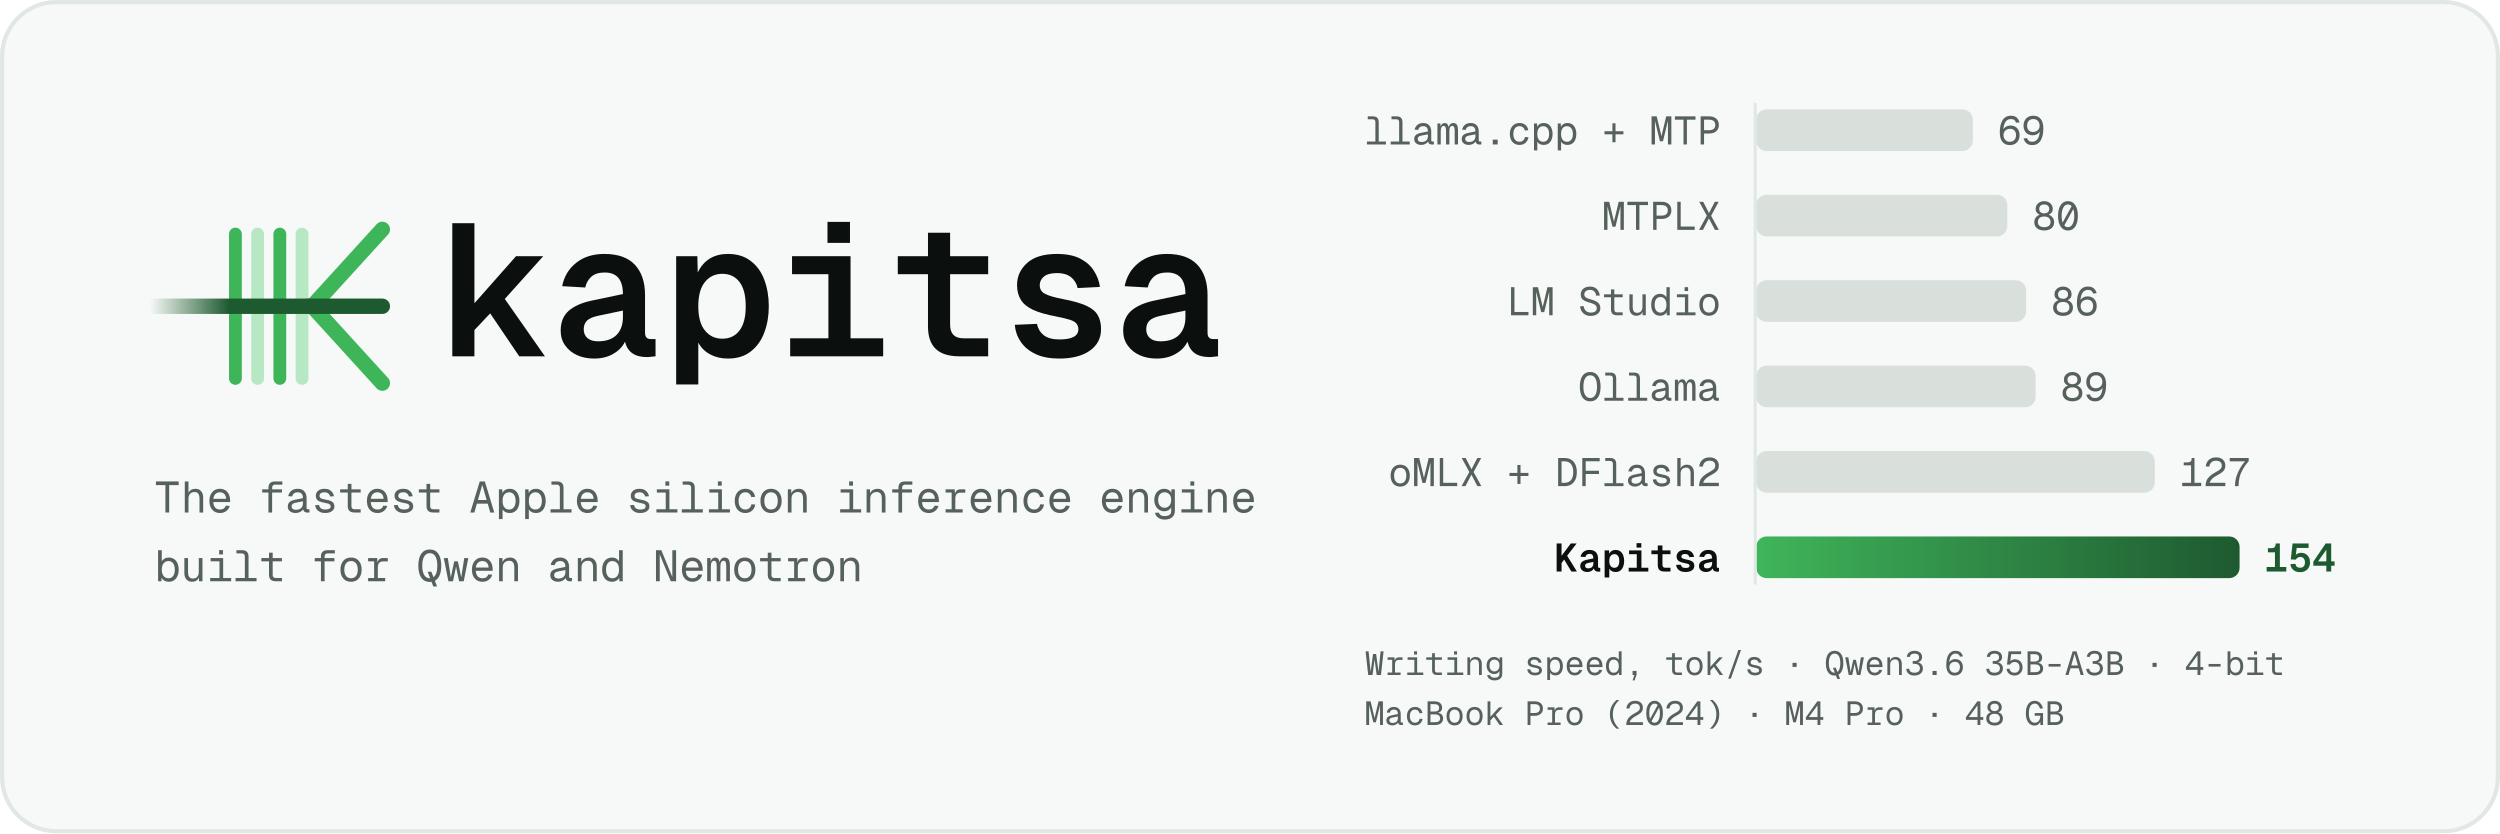
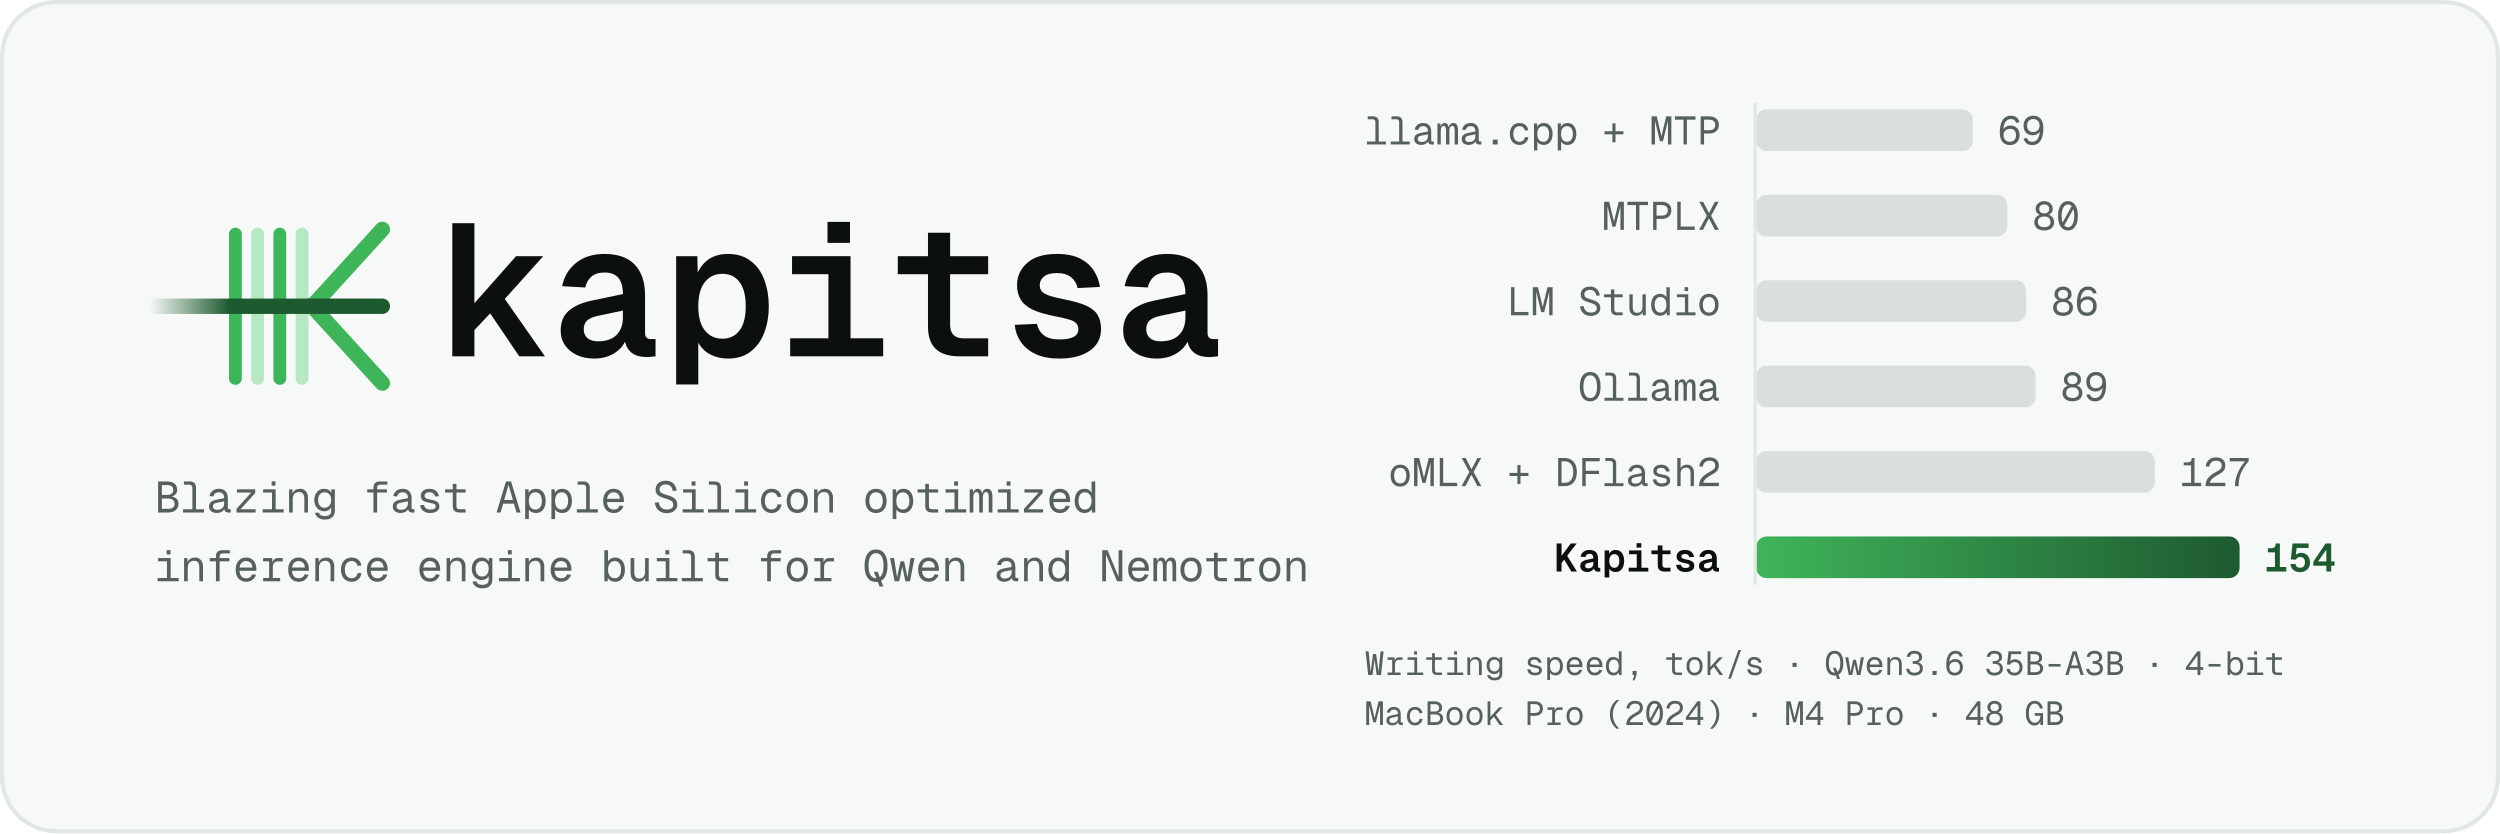
<svg xmlns="http://www.w3.org/2000/svg" width="1200" height="400" viewBox="0 0 1200 400" role="img" aria-labelledby="t d">
  <defs>
    <linearGradient id="hwin" x1="0" x2="46.25" y1="0" y2="0" gradientUnits="userSpaceOnUse">
      <stop offset="0" stop-color="#1E5A30" stop-opacity="0" />
      <stop offset="1" stop-color="#1E5A30" />
    </linearGradient>
    <linearGradient id="hwk" x1="0" x2="1" y1="0" y2="0">
      <stop offset="0" stop-color="#3FB55A" />
      <stop offset="1" stop-color="#1E5A30" />
    </linearGradient>
    <path id="gs0" d="m70 0v710h118v-427l222 251h145l-205-228 214-306h-137l-155 229-84-89v-140z" />
    <path id="gs1" d="m226-12q-50 0-90 18-40 18-64 52-24 33-24 79 0 67 42 105 43 38 123 55l167 35q0 115-97 115-46 0-71-22-25-22-33-58l-123 7q15 77 74 124 59 48 151 48 109 0 163-58 54-58 54-162v-199q0-20 8-27 7-8 22-8h26v-92q-6-1-20-2-13-2-27-2-96 0-116 82-19-40-63-65-43-25-102-25zm21 92q65 0 99 34 34 35 34 94v36l-133-28q-42-9-59-26-17-17-17-46 0-30 20-47 20-17 56-17z" />
    <path id="gs2" d="m64-150v684h113l2-87q48 99 161 99 74 0 122-38 49-37 72-100 24-64 24-141 0-77-24-140-23-63-72-101-48-38-122-38-53 0-94 22-41 21-64 63v-223zm246 244q59 0 92 44 33 43 33 129 0 86-33 129-33 44-92 44-57 0-92-43-36-43-36-130 0-87 36-130 35-43 92-43z" />
    <path id="gs3" d="m72 0v96h204v342h-194v96h312v-438h174v-96zm199 605v112h120v-112z" />
    <path id="gs4" d="m375 0q-86 0-127 40-41 39-41 120v278h-161v96h161v125h118v-125h203v-96h-203v-269q0-73 71-73h132v-96z" />
    <path id="gs5" d="m307-12q-75 0-126 24-51 24-79 65-28 41-32 91l118 5q8-38 37-61 29-22 83-22 101 0 101 54 0 17-9 29-8 12-33 21-25 8-74 18-80 15-126 36-46 22-65 54-20 32-20 78 0 70 54 118 53 48 159 48 76 0 124-25 48-25 73-65 26-40 32-86l-119-6q-7 35-35 58-28 22-74 22-49 0-71-19-22-19-22-45 0-32 27-46 26-15 98-29 79-15 123-35 44-20 61-50 18-30 18-75 0-73-60-115-60-42-163-42z" />
-     <path id="gr6" d="m257 0v626h-217v84h520v-84h-217v-626z" />
-     <path id="gr7" d="m100 0v710h84v-263q21 49 63 72 42 23 96 23 86 0 131-56 46-56 46-145v-341h-84v317q0 151-111 151-64 0-103-39-38-39-38-113v-316z" />
-     <path id="gr8" d="m306-12q-75 0-130 34-54 34-84 96-29 63-29 147 0 84 29 146 30 62 84 97 53 34 126 34 69 0 122-32 53-33 83-95 30-62 30-151v-25h-386q5-85 45-128 41-43 110-43 52 0 86 24 33 25 46 65l90-7q-21-71-80-116-58-46-142-46zm-155 325h294q-6 77-45 113-39 36-98 36-61 0-100-38-40-37-51-111z" />
-     <path id="gr9" d="m212 0v456h-142v74h142v34q0 71 36 108 37 38 112 38h170v-74h-170q-31 0-48-20-16-19-16-52v-34h224v-74h-224v-456z" />
-     <path id="gra" d="m230-12q-50 0-90 18-40 18-63 50-23 33-23 76 0 68 40 106 41 37 128 54l178 36q0 68-30 101-31 33-88 33-55 0-86-24-31-25-43-71l-89 7q15 75 72 122 56 46 146 46 96 0 149-58 53-57 53-158v-220q0-18 8-25 8-7 24-7h34v-74q-16-2-44-2-42 0-68 17-25 17-34 55l-1 5q-21-39-69-63-47-24-104-24zm8 74q81 0 122 41 40 41 40 107v46l-162-32q-54-10-75-30-21-21-21-54 0-37 26-58 25-20 70-20z" />
-     <path id="grb" d="m310-12q-69 0-119 24-50 24-79 64-28 41-32 91l88 6q8-49 44-77 35-28 98-28 59 0 92 17 32 17 32 53 0 23-11 38-11 15-41 26-30 10-88 20-77 14-120 34-44 21-62 52-18 31-18 74 0 69 52 114 52 46 149 46 66 0 111-24 44-23 70-62 26-38 34-84l-88-6q-9 42-42 69-32 27-86 27-58 0-86-23-28-23-28-57 0-40 30-57 30-17 102-29 82-13 127-34 45-20 63-50 18-30 18-74 0-47-28-80-27-34-74-52-48-18-108-18z" />
-     <path id="grc" d="m378 0q-153 0-153 146v310h-175v74h175v124h84v-124h211v-74h-211v-310q0-72 69-72h142v-74z" />
-     <path id="grd" d="m26 0l216 710h116l216-710h-92l-58 202h-248l-58-202zm274 632l-100-346h200z" />
-     <path id="gre" d="m80-150v680h78l1-85q24 47 67 72 42 25 96 25 79 0 130-39 50-39 74-102 24-63 24-136 0-73-24-136-24-63-74-102-51-39-130-39-52 0-94 22-43 22-64 60v-220zm234 218q69 0 108 52 40 52 40 145 0 93-40 145-39 52-108 52-69 0-110-50-40-49-40-147 0-97 40-147 40-50 110-50z" />
-     <path id="grf" d="m60 0v74h213v494q0 32-18 50-18 18-50 18h-125v74h129q148 0 148-148v-488h183v-74z" />
-     <path id="gr10" d="m80 0v74h213v382h-203v74h287v-456h183v-74zm205 613v98h88v-98z" />
-     <path id="gr11" d="m314-12q-74 0-129 34-55 34-85 96-30 63-30 147 0 84 30 146 30 62 85 97 55 34 129 34 89 0 148-48 58-47 74-136l-88-6q-12 53-48 82-35 28-86 28-73 0-114-52-42-53-42-145 0-92 42-145 41-52 114-52 51 0 88 30 38 30 50 90l88-6q-16-88-76-141-61-53-150-53z" />
-     <path id="gr12" d="m300-12q-73 0-128 34-54 34-84 96-30 63-30 147 0 85 30 147 30 62 84 96 55 34 128 34 73 0 128-34 54-34 84-96 30-62 30-147 0-84-30-147-30-62-84-96-55-34-128-34zm0 80q73 0 114 52 40 53 40 145 0 92-40 145-41 52-114 52-73 0-114-52-40-53-40-145 0-92 40-145 41-52 114-52z" />
-     <path id="gr13" d="m84 0v530h77l2-95q21 54 67 81 47 26 102 26 61 0 102-27 40-27 61-73 21-45 21-101v-341h-84v317q0 74-29 113-29 38-89 38-61 0-104-38-42-39-42-113v-317z" />
-     <path id="gr14" d="m90 0v74h138v382h-138v74h208l6-103q25 103 127 103h109v-76h-108q-58 0-89-34-31-35-31-100v-246h168v-74z" />
-     <path id="gr15" d="m297-162q-85 0-145 42-60 42-77 112l88 6q12-37 43-58 30-22 91-22 72 0 111 29 38 29 38 87v86q-19-42-61-67-42-25-94-25-67 0-119 33-53 33-82 91-30 58-30 133 0 76 29 133 29 58 81 91 51 33 117 33 56 0 101-26 44-26 62-70v84h80v-494q0-93-62-146-61-52-171-52zm-2 270q68 0 109 48 41 47 42 129 2 82-40 129-42 48-111 48-70 0-109-48-38-47-38-129 0-82 40-129 39-48 107-48z" />
-     <path id="gr16" d="m333-12q-55 0-98 24-43 24-66 67l-3-79h-76v710h84v-254q19 33 61 60 42 26 98 26 70 0 121-34 51-34 78-96 28-62 28-147 0-85-28-147-27-62-78-96-51-34-121-34zm-5 80q67 0 106 53 38 53 38 144 0 92-38 145-39 52-104 52-73 0-114-52-42-53-42-145 0-91 41-144 41-53 113-53z" />
-     <path id="gr17" d="m263-12q-79 0-126 54-47 53-47 147v341h84v-318q0-77 28-114 27-36 84-36 62 0 98 40 36 41 36 112v316h84v-530h-80v86q-44-98-161-98z" />
-     <path id="gr18" d="m300-16q-126 0-194 96-68 96-68 274 0 179 68 276 68 96 194 96 126 0 194-96 68-97 68-276 0-131-38-218-37-88-108-125l50-130h-86l-41 106q-19-3-39-3zm0 84q4 0 8 0l-58 150h86l48-125q88 63 88 261 0 140-44 214-45 74-128 74-82 0-127-74-45-74-45-214 0-139 45-212 45-74 127-74z" />
-     <path id="gr19" d="m125 0l-105 530h92l69-442 78 368h82l78-368 69 442h92l-104-530h-106l-70 334-70-334z" />
-     <path id="gr1a" d="m267-12q-70 0-121 34-51 34-78 96-28 62-28 147 0 85 28 147 27 62 78 96 51 34 121 34 56 0 98-26 42-27 61-60v254h84v-710h-76l-3 79q-23-43-66-67-43-24-98-24zm5 80q72 0 113 53 41 53 41 144 0 92-41 145-41 52-115 52-65 0-104-52-38-53-38-145 0-91 38-144 39-53 106-53z" />
-     <path id="gr1b" d="m70 0v710h122l252-613v613h86v-710h-122l-252 613v-613z" />
-     <path id="gr1c" d="m40 0v530h77l2-78q14 42 41 66 26 24 64 24 79 0 99-99l1-6q13 49 42 77 30 28 72 28 64 0 93-44 29-44 29-146v-352h-84v340q0 71-15 100-15 28-47 28-31 0-52-31-20-31-20-99v-338h-84v340q0 68-14 98-15 30-48 30-31 0-52-31-20-31-20-99v-338z" />
-     <path id="gr1d" d="m238 0v122h124v-122z" />
-     <path id="gr1e" d="m61 256v78h200v200h78v-200h200v-78h-200v-200h-78v200z" />
-     <path id="gr1f" d="m262 80l-126 517v-597h-86v710h130l120-501 120 501h130v-710h-86v597l-126-517z" />
-     <path id="gr20" d="m90 0v710h216q111 0 178-58 66-57 66-159 0-102-66-159-67-58-178-58h-130v-276zm86 360h120q84 0 124 34 40 35 40 99 0 65-40 99-40 34-124 34h-120z" />
-     <path id="gr21" d="m302-16q-120 0-186 82-66 82-66 234 0 88 14 165 15 77 48 135 32 59 86 92 53 34 132 34 95 0 147-46 52-47 73-122l-90-8q-12 42-42 67-29 25-88 25-80 0-129-62-49-62-60-186l-1-7q26 39 72 65 45 26 106 26 70 0 122-30 52-30 81-84 29-55 29-128 0-78-32-134-31-57-86-88-56-30-130-30zm2 84q70 0 113 44 43 45 43 124 0 74-40 117-41 43-108 43-48 0-86-20-38-19-60-55-22-36-22-85 0-73 44-120 43-48 116-48z" />
-     <path id="gr22" d="m298 726q120 0 186-82 66-82 66-234 0-88-14-165-15-77-48-135-32-59-86-92-53-34-132-34-94 0-146 46-53 47-74 122l90 8q12-42 42-67 30-25 88-25 80 0 129 62 49 62 60 186l1 7q-26-39-72-65-45-26-106-26-70 0-122 30-52 30-81 84-29 55-29 128 0 78 32 134 31 57 87 88 56 30 129 30zm-2-84q-70 0-113-44-43-44-43-124 0-73 40-116 41-44 108-44 48 0 86 20 38 19 60 55 22 36 22 85 0 74-43 121-43 47-117 47z" />
-     <path id="gr23" d="m100 0v710h86v-626h354v-84z" />
-     <path id="gr24" d="m50 0l196 357-192 353h100l147-285 147 285h98l-192-354 196-356h-100l-151 289-151-289z" />
-     <path id="gr25" d="m300-16q-70 0-127 24-57 24-90 71-33 47-33 116 0 69 37 117 37 48 100 70-47 19-75 56-28 36-28 93 0 56 28 100 28 44 76 69 49 26 112 26 63 0 112-26 49-25 76-69 28-44 28-100 0-57-28-93-28-37-75-56 63-22 100-70 37-48 37-117 0-69-33-116-33-47-89-71-57-24-128-24zm0 433q57 0 92 29 34 28 34 85 0 51-34 81-33 30-92 30-58 0-92-30-34-30-34-81 0-57 34-85 35-29 92-29zm0-349q70 0 115 32 45 33 45 100 0 62-40 100-40 37-120 37-79 0-120-37-40-38-40-100 0-67 45-100 45-32 115-32z" />
-     <path id="gr26" d="m300-16q-77 0-134 45-56 45-86 128-30 83-30 197 0 115 30 198 30 83 86 128 57 46 134 46 78 0 134-46 56-45 86-128 30-83 30-198 0-114-30-197-30-83-86-128-56-45-134-45zm-160 370q0-100 25-170l228 415q-39 43-93 43-74 0-117-78-43-77-43-210zm160-286q74 0 117 78 43 77 43 208 0 101-25 171l-228-414q39-43 93-43z" />
-     <path id="gr27" d="m311-16q-75 0-133 31-58 31-93 85-35 55-41 127l90 6q11-79 58-122 46-43 121-43 74 0 113 28 40 29 40 81 0 34-16 59-15 24-58 46-42 21-125 44-74 21-119 46-46 26-66 62-21 37-21 90 0 60 29 106 28 45 81 70 53 26 126 26 73 0 125-30 52-29 82-80 31-51 39-116l-90-6q-9 65-47 106-39 42-111 42-66 0-105-32-39-31-39-82 0-33 15-54 14-22 51-38 37-17 104-36 87-24 139-54 51-30 74-71 22-41 22-100 0-56-31-99-31-44-86-68-55-24-128-24z" />
-     <path id="gr28" d="m300-16q-126 0-194 96-68 96-68 274 0 179 68 276 68 96 194 96 126 0 194-96 68-97 68-276 0-178-68-274-68-96-194-96zm0 84q83 0 128 74 44 73 44 212 0 140-44 214-45 74-128 74-82 0-127-74-45-74-45-214 0-139 45-212 45-74 127-74z" />
-     <path id="gr29" d="m90 0v710h168q92 0 160-42 69-41 106-120 38-80 38-194 0-114-38-193-37-79-106-120-68-41-160-41zm86 84h77q104 0 161 68 58 67 58 202 0 135-58 204-57 68-161 68h-77z" />
-     <path id="gr2a" d="m100 0v710h440v-82h-354v-240h336v-82h-336v-306z" />
-     <path id="gr2b" d="m50 0q0 75 24 136 23 60 82 115 60 55 166 111 49 26 79 48 30 22 44 47 14 25 14 61 0 55-35 90-36 34-107 34-75 0-119-39-43-39-54-111l-90 6q12 104 80 166 68 62 183 62 110 0 171-57 61-57 61-149 0-54-18-94-18-39-61-73-42-34-116-73-96-51-146-103-49-52-52-93h394v-84z" />
-     <path id="gr2c" d="m60 0v84h224v442h-186v74h96q57 0 82 25 24 25 24 85h70v-626h170v-84z" />
-     <path id="gr2d" d="m192 0q0 110 30 220 31 109 88 212 57 103 136 194h-386v84h480v-78q-89-102-146-202-57-99-84-204-26-106-26-226z" />
-     <path id="gs2e" d="m52 0v710h124v-312l234 312h148l-241-311 247-399h-140l-182 302-66-86v-216z" />
-     <path id="gs2f" d="m52 0v114h210v372h-178v104h84q60 0 86 27 26 27 26 93h106v-596h162v-114z" />
-     <path id="gs30" d="m299-16q-73 0-127 26-53 27-84 73-31 46-36 104l128 8q13-99 119-99 56 0 89 35 32 35 32 100 0 65-32 101-32 36-88 36-36 0-66-18-30-19-43-49l-129 5 45 404h405v-114h-301l-21-172q26 24 60 36 33 13 70 13 70 0 121-31 51-32 79-86 28-55 28-125 0-73-32-129-31-55-87-86-56-32-130-32z" />
-     <path id="gs31" d="m360 0v146h-328v104l312 460h139v-454h85v-110h-85v-146zm-210 256h210v295z" />
-     <path id="gr32" d="m108 0l-78 710h90l62-617 72 537h92l72-537 62 617h90l-78-710h-130l-62 469-62-469z" />
-     <path id="gr33" d="m240-162l54 162h-54v122h120v-112l-60-172z" />
-     <path id="gr34" d="m90 0v710h84v-465l258 285h112l-209-225 219-305h-102l-174 248-104-110v-138z" />
-     <path id="gr35" d="m108-110l304 860h80l-304-860z" />
-     <path id="gr36" d="m238 243v122h124v-122z" />
-     <path id="gr37" d="m294-16q-115 0-177 56-62 55-67 143l89 6q6-65 49-93 42-28 106-28 43 0 81 12 38 13 61 42 24 28 24 76 0 71-46 104-46 33-115 33h-56v84h56q37 0 68 11 31 11 49 36 19 24 19 64 0 55-35 84-35 28-101 28-67 0-101-27-35-27-42-74l-90 6q10 80 70 129 60 50 163 50 104 0 165-52 61-51 61-140 0-114-123-152 69-19 108-68 40-48 40-116 0-68-33-116-33-48-91-73-58-25-132-25z" />
-     <path id="gr38" d="m298-16q-69 0-120 25-52 25-82 70-31 45-36 104l90 6q8-60 48-91 39-30 100-30 69 0 110 42 42 43 42 118 0 75-40 118-39 44-110 44-42 0-80-20-39-21-56-59h-92l47 399h378v-84h-299l-26-214q26 30 64 45 38 15 76 15 68 0 120-32 51-31 80-86 28-55 28-126 0-71-31-126-31-56-85-87-55-31-126-31z" />
-     <path id="gr39" d="m90 0v710h200q117 0 176-52 60-52 60-142 0-58-35-98-35-41-94-52 75-10 117-54 42-45 42-114 0-92-64-145-64-53-177-53zm86 403h118q74 0 108 29 34 29 34 82 0 54-34 83-34 29-108 29h-118zm0-319h140q77 0 114 30 36 30 36 84 0 57-38 89-38 32-112 32h-140z" />
-     <path id="gr3a" d="m120 252v79h360v-79z" />
-     <path id="gr3b" d="m388 0v154h-348v78l342 478h92v-472h86v-84h-86v-154zm-260 238h260v352z" />
-     <path id="gr3c" d="m356-110q-78 69-120 140-43 72-60 144-16 73-16 146 0 73 16 146 17 72 60 144 42 71 120 140h84q-75-71-117-143-42-72-59-143-17-72-17-144 0-72 17-144 17-71 59-142 42-72 117-144z" />
-     <path id="gr3d" d="m244-110h-84q75 72 117 144 42 71 59 142 17 72 17 144 0 72-17 144-17 71-59 143-42 72-117 143h84q78-69 120-140 43-72 60-144 16-73 16-146 0-73-16-146-17-72-60-144-42-71-120-140z" />
-     <path id="gr3e" d="m298-16q-75 0-134 42-58 41-92 124-34 82-34 204 0 115 32 198 31 83 90 128 59 46 142 46 65 0 116-29 50-29 84-81 34-51 49-118l-90-6q-17 66-57 108-39 42-102 42-83 0-128-75-46-75-46-213 0-137 46-212 47-74 132-74 76 0 120 58 45 59 48 151h-170v82h250v-359h-80l-2 98q-25-52-66-83-42-31-108-31z" />
+     <path id="gr6" d="m90 0v710h200q117 0 176-52 60-52 60-142 0-58-35-98-35-41-94-52 75-10 117-54 42-45 42-114 0-92-64-145-64-53-177-53zm86 403h118q74 0 108 29 34 29 34 82 0 54-34 83-34 29-108 29h-118zm0-319h140q77 0 114 30 36 30 36 84 0 57-38 89-38 32-112 32h-140z" />
+     <path id="gr7" d="m60 0v74h213v494q0 32-18 50-18 18-50 18h-125v74h129q148 0 148-148v-488h183v-74z" />
+     <path id="gr8" d="m230-12q-50 0-90 18-40 18-63 50-23 33-23 76 0 68 40 106 41 37 128 54l178 36q0 68-30 101-31 33-88 33-55 0-86-24-31-25-43-71l-89 7q15 75 72 122 56 46 146 46 96 0 149-58 53-57 53-158v-220q0-18 8-25 8-7 24-7h34v-74q-16-2-44-2-42 0-68 17-25 17-34 55l-1 5q-21-39-69-63-47-24-104-24zm8 74q81 0 122 41 40 41 40 107v46l-162-32q-54-10-75-30-21-21-21-54 0-37 26-58 25-20 70-20z" />
+     <path id="gr9" d="m82 0v84l336 372h-326v74h418v-84l-336-372h344v-74z" />
+     <path id="gra" d="m80 0v74h213v382h-203v74h287v-456h183v-74zm205 613v98h88v-98z" />
+     <path id="grb" d="m84 0v530h77l2-95q21 54 67 81 47 26 102 26 61 0 102-27 40-27 61-73 21-45 21-101v-341h-84v317q0 74-29 113-29 38-89 38-61 0-104-38-42-39-42-113v-317z" />
+     <path id="grc" d="m297-162q-85 0-145 42-60 42-77 112l88 6q12-37 43-58 30-22 91-22 72 0 111 29 38 29 38 87v86q-19-42-61-67-42-25-94-25-67 0-119 33-53 33-82 91-30 58-30 133 0 76 29 133 29 58 81 91 51 33 117 33 56 0 101-26 44-26 62-70v84h80v-494q0-93-62-146-61-52-171-52zm-2 270q68 0 109 48 41 47 42 129 2 82-40 129-42 48-111 48-70 0-109-48-38-47-38-129 0-82 40-129 39-48 107-48z" />
+     <path id="grd" d="m212 0v456h-142v74h142v34q0 71 36 108 37 38 112 38h170v-74h-170q-31 0-48-20-16-19-16-52v-34h224v-74h-224v-456z" />
+     <path id="gre" d="m310-12q-69 0-119 24-50 24-79 64-28 41-32 91l88 6q8-49 44-77 35-28 98-28 59 0 92 17 32 17 32 53 0 23-11 38-11 15-41 26-30 10-88 20-77 14-120 34-44 21-62 52-18 31-18 74 0 69 52 114 52 46 149 46 66 0 111-24 44-23 70-62 26-38 34-84l-88-6q-9 42-42 69-32 27-86 27-58 0-86-23-28-23-28-57 0-40 30-57 30-17 102-29 82-13 127-34 45-20 63-50 18-30 18-74 0-47-28-80-27-34-74-52-48-18-108-18z" />
+     <path id="grf" d="m378 0q-153 0-153 146v310h-175v74h175v124h84v-124h211v-74h-211v-310q0-72 69-72h142v-74z" />
+     <path id="gr10" d="m26 0l216 710h116l216-710h-92l-58 202h-248l-58-202zm274 632l-100-346h200z" />
+     <path id="gr11" d="m80-150v680h78l1-85q24 47 67 72 42 25 96 25 79 0 130-39 50-39 74-102 24-63 24-136 0-73-24-136-24-63-74-102-51-39-130-39-52 0-94 22-43 22-64 60v-220zm234 218q69 0 108 52 40 52 40 145 0 93-40 145-39 52-108 52-69 0-110-50-40-49-40-147 0-97 40-147 40-50 110-50z" />
+     <path id="gr12" d="m306-12q-75 0-130 34-54 34-84 96-29 63-29 147 0 84 29 146 30 62 84 97 53 34 126 34 69 0 122-32 53-33 83-95 30-62 30-151v-25h-386q5-85 45-128 41-43 110-43 52 0 86 24 33 25 46 65l90-7q-21-71-80-116-58-46-142-46zm-155 325h294q-6 77-45 113-39 36-98 36-61 0-100-38-40-37-51-111z" />
+     <path id="gr13" d="m311-16q-75 0-133 31-58 31-93 85-35 55-41 127l90 6q11-79 58-122 46-43 121-43 74 0 113 28 40 29 40 81 0 34-16 59-15 24-58 46-42 21-125 44-74 21-119 46-46 26-66 62-21 37-21 90 0 60 29 106 28 45 81 70 53 26 126 26 73 0 125-30 52-29 82-80 31-51 39-116l-90-6q-9 65-47 106-39 42-111 42-66 0-105-32-39-31-39-82 0-33 15-54 14-22 51-38 37-17 104-36 87-24 139-54 51-30 74-71 22-41 22-100 0-56-31-99-31-44-86-68-55-24-128-24z" />
+     <path id="gr14" d="m314-12q-74 0-129 34-55 34-85 96-30 63-30 147 0 84 30 146 30 62 85 97 55 34 129 34 89 0 148-48 58-47 74-136l-88-6q-12 53-48 82-35 28-86 28-73 0-114-52-42-53-42-145 0-92 42-145 41-52 114-52 51 0 88 30 38 30 50 90l88-6q-16-88-76-141-61-53-150-53z" />
+     <path id="gr15" d="m300-12q-73 0-128 34-54 34-84 96-30 63-30 147 0 85 30 147 30 62 84 96 55 34 128 34 73 0 128-34 54-34 84-96 30-62 30-147 0-84-30-147-30-62-84-96-55-34-128-34zm0 80q73 0 114 52 40 53 40 145 0 92-40 145-41 52-114 52-73 0-114-52-40-53-40-145 0-92 40-145 41-52 114-52z" />
+     <path id="gr16" d="m40 0v530h77l2-78q14 42 41 66 26 24 64 24 79 0 99-99l1-6q13 49 42 77 30 28 72 28 64 0 93-44 29-44 29-146v-352h-84v340q0 71-15 100-15 28-47 28-31 0-52-31-20-31-20-99v-338h-84v340q0 68-14 98-15 30-48 30-31 0-52-31-20-31-20-99v-338z" />
+     <path id="gr17" d="m267-12q-70 0-121 34-51 34-78 96-28 62-28 147 0 85 28 147 27 62 78 96 51 34 121 34 56 0 98-26 42-27 61-60v254h84v-710h-76l-3 79q-23-43-66-67-43-24-98-24zm5 80q72 0 113 53 41 53 41 144 0 92-41 145-41 52-115 52-65 0-104-52-38-53-38-145 0-91 38-144 39-53 106-53z" />
+     <path id="gr18" d="m90 0v74h138v382h-138v74h208l6-103q25 103 127 103h109v-76h-108q-58 0-89-34-31-35-31-100v-246h168v-74z" />
+     <path id="gr19" d="m333-12q-55 0-98 24-43 24-66 67l-3-79h-76v710h84v-254q19 33 61 60 42 26 98 26 70 0 121-34 51-34 78-96 28-62 28-147 0-85-28-147-27-62-78-96-51-34-121-34zm-5 80q67 0 106 53 38 53 38 144 0 92-38 145-39 52-104 52-73 0-114-52-42-53-42-145 0-91 41-144 41-53 113-53z" />
+     <path id="gr1a" d="m263-12q-79 0-126 54-47 53-47 147v341h84v-318q0-77 28-114 27-36 84-36 62 0 98 40 36 41 36 112v316h84v-530h-80v86q-44-98-161-98z" />
+     <path id="gr1b" d="m300-16q-126 0-194 96-68 96-68 274 0 179 68 276 68 96 194 96 126 0 194-96 68-97 68-276 0-131-38-218-37-88-108-125l50-130h-86l-41 106q-19-3-39-3zm0 84q4 0 8 0l-58 150h86l48-125q88 63 88 261 0 140-44 214-45 74-128 74-82 0-127-74-45-74-45-214 0-139 45-212 45-74 127-74z" />
+     <path id="gr1c" d="m125 0l-105 530h92l69-442 78 368h82l78-368 69 442h92l-104-530h-106l-70 334-70-334z" />
+     <path id="gr1d" d="m70 0v710h122l252-613v613h86v-710h-122l-252 613v-613z" />
+     <path id="gr1e" d="m238 0v122h124v-122z" />
+     <path id="gr1f" d="m61 256v78h200v200h78v-200h200v-78h-200v-200h-78v200z" />
+     <path id="gr20" d="m262 80l-126 517v-597h-86v710h130l120-501 120 501h130v-710h-86v597l-126-517z" />
+     <path id="gr21" d="m257 0v626h-217v84h520v-84h-217v-626z" />
+     <path id="gr22" d="m90 0v710h216q111 0 178-58 66-57 66-159 0-102-66-159-67-58-178-58h-130v-276zm86 360h120q84 0 124 34 40 35 40 99 0 65-40 99-40 34-124 34h-120z" />
+     <path id="gr23" d="m302-16q-120 0-186 82-66 82-66 234 0 88 14 165 15 77 48 135 32 59 86 92 53 34 132 34 95 0 147-46 52-47 73-122l-90-8q-12 42-42 67-29 25-88 25-80 0-129-62-49-62-60-186l-1-7q26 39 72 65 45 26 106 26 70 0 122-30 52-30 81-84 29-55 29-128 0-78-32-134-31-57-86-88-56-30-130-30zm2 84q70 0 113 44 43 45 43 124 0 74-40 117-41 43-108 43-48 0-86-20-38-19-60-55-22-36-22-85 0-73 44-120 43-48 116-48z" />
+     <path id="gr24" d="m298 726q120 0 186-82 66-82 66-234 0-88-14-165-15-77-48-135-32-59-86-92-53-34-132-34-94 0-146 46-53 47-74 122l90 8q12-42 42-67 30-25 88-25 80 0 129 62 49 62 60 186l1 7q-26-39-72-65-45-26-106-26-70 0-122 30-52 30-81 84-29 55-29 128 0 78 32 134 31 57 87 88 56 30 129 30zm-2-84q-70 0-113-44-43-44-43-124 0-73 40-116 41-44 108-44 48 0 86 20 38 19 60 55 22 36 22 85 0 74-43 121-43 47-117 47z" />
+     <path id="gr25" d="m100 0v710h86v-626h354v-84z" />
+     <path id="gr26" d="m50 0l196 357-192 353h100l147-285 147 285h98l-192-354 196-356h-100l-151 289-151-289z" />
+     <path id="gr27" d="m300-16q-70 0-127 24-57 24-90 71-33 47-33 116 0 69 37 117 37 48 100 70-47 19-75 56-28 36-28 93 0 56 28 100 28 44 76 69 49 26 112 26 63 0 112-26 49-25 76-69 28-44 28-100 0-57-28-93-28-37-75-56 63-22 100-70 37-48 37-117 0-69-33-116-33-47-89-71-57-24-128-24zm0 433q57 0 92 29 34 28 34 85 0 51-34 81-33 30-92 30-58 0-92-30-34-30-34-81 0-57 34-85 35-29 92-29zm0-349q70 0 115 32 45 33 45 100 0 62-40 100-40 37-120 37-79 0-120-37-40-38-40-100 0-67 45-100 45-32 115-32z" />
+     <path id="gr28" d="m300-16q-77 0-134 45-56 45-86 128-30 83-30 197 0 115 30 198 30 83 86 128 57 46 134 46 78 0 134-46 56-45 86-128 30-83 30-198 0-114-30-197-30-83-86-128-56-45-134-45zm-160 370q0-100 25-170l228 415q-39 43-93 43-74 0-117-78-43-77-43-210zm160-286q74 0 117 78 43 77 43 208 0 101-25 171l-228-414q39-43 93-43z" />
+     <path id="gr29" d="m300-16q-126 0-194 96-68 96-68 274 0 179 68 276 68 96 194 96 126 0 194-96 68-97 68-276 0-178-68-274-68-96-194-96zm0 84q83 0 128 74 44 73 44 212 0 140-44 214-45 74-128 74-82 0-127-74-45-74-45-214 0-139 45-212 45-74 127-74z" />
+     <path id="gr2a" d="m90 0v710h168q92 0 160-42 69-41 106-120 38-80 38-194 0-114-38-193-37-79-106-120-68-41-160-41zm86 84h77q104 0 161 68 58 67 58 202 0 135-58 204-57 68-161 68h-77z" />
+     <path id="gr2b" d="m100 0v710h440v-82h-354v-240h336v-82h-336v-306z" />
+     <path id="gr2c" d="m100 0v710h84v-263q21 49 63 72 42 23 96 23 86 0 131-56 46-56 46-145v-341h-84v317q0 151-111 151-64 0-103-39-38-39-38-113v-316z" />
+     <path id="gr2d" d="m50 0q0 75 24 136 23 60 82 115 60 55 166 111 49 26 79 48 30 22 44 47 14 25 14 61 0 55-35 90-36 34-107 34-75 0-119-39-43-39-54-111l-90 6q12 104 80 166 68 62 183 62 110 0 171-57 61-57 61-149 0-54-18-94-18-39-61-73-42-34-116-73-96-51-146-103-49-52-52-93h394v-84z" />
+     <path id="gr2e" d="m60 0v84h224v442h-186v74h96q57 0 82 25 24 25 24 85h70v-626h170v-84z" />
+     <path id="gr2f" d="m192 0q0 110 30 220 31 109 88 212 57 103 136 194h-386v84h480v-78q-89-102-146-202-57-99-84-204-26-106-26-226z" />
+     <path id="gs30" d="m52 0v710h124v-312l234 312h148l-241-311 247-399h-140l-182 302-66-86v-216z" />
+     <path id="gs31" d="m52 0v114h210v372h-178v104h84q60 0 86 27 26 27 26 93h106v-596h162v-114z" />
+     <path id="gs32" d="m299-16q-73 0-127 26-53 27-84 73-31 46-36 104l128 8q13-99 119-99 56 0 89 35 32 35 32 100 0 65-32 101-32 36-88 36-36 0-66-18-30-19-43-49l-129 5 45 404h405v-114h-301l-21-172q26 24 60 36 33 13 70 13 70 0 121-31 51-32 79-86 28-55 28-125 0-73-32-129-31-55-87-86-56-32-130-32z" />
+     <path id="gs33" d="m360 0v146h-328v104l312 460h139v-454h85v-110h-85v-146zm-210 256h210v295z" />
+     <path id="gr34" d="m108 0l-78 710h90l62-617 72 537h92l72-537 62 617h90l-78-710h-130l-62 469-62-469z" />
+     <path id="gr35" d="m240-162l54 162h-54v122h120v-112l-60-172z" />
+     <path id="gr36" d="m90 0v710h84v-465l258 285h112l-209-225 219-305h-102l-174 248-104-110v-138z" />
+     <path id="gr37" d="m108-110l304 860h80l-304-860z" />
+     <path id="gr38" d="m238 243v122h124v-122z" />
+     <path id="gr39" d="m294-16q-115 0-177 56-62 55-67 143l89 6q6-65 49-93 42-28 106-28 43 0 81 12 38 13 61 42 24 28 24 76 0 71-46 104-46 33-115 33h-56v84h56q37 0 68 11 31 11 49 36 19 24 19 64 0 55-35 84-35 28-101 28-67 0-101-27-35-27-42-74l-90 6q10 80 70 129 60 50 163 50 104 0 165-52 61-51 61-140 0-114-123-152 69-19 108-68 40-48 40-116 0-68-33-116-33-48-91-73-58-25-132-25z" />
+     <path id="gr3a" d="m298-16q-69 0-120 25-52 25-82 70-31 45-36 104l90 6q8-60 48-91 39-30 100-30 69 0 110 42 42 43 42 118 0 75-40 118-39 44-110 44-42 0-80-20-39-21-56-59h-92l47 399h378v-84h-299l-26-214q26 30 64 45 38 15 76 15 68 0 120-32 51-31 80-86 28-55 28-126 0-71-31-126-31-56-85-87-55-31-126-31z" />
+     <path id="gr3b" d="m120 252v79h360v-79z" />
+     <path id="gr3c" d="m388 0v154h-348v78l342 478h92v-472h86v-84h-86v-154zm-260 238h260v352z" />
+     <path id="gr3d" d="m356-110q-78 69-120 140-43 72-60 144-16 73-16 146 0 73 16 146 17 72 60 144 42 71 120 140h84q-75-71-117-143-42-72-59-143-17-72-17-144 0-72 17-144 17-71 59-142 42-72 117-144z" />
+     <path id="gr3e" d="m244-110h-84q75 72 117 144 42 71 59 142 17 72 17 144 0 72-17 144-17 71-59 143-42 72-117 143h84q78-69 120-140 43-72 60-144 16-73 16-146 0-73-16-146-17-72-60-144-42-71-120-140z" />
+     <path id="gr3f" d="m298-16q-75 0-134 42-58 41-92 124-34 82-34 204 0 115 32 198 31 83 90 128 59 46 142 46 65 0 116-29 50-29 84-81 34-51 49-118l-90-6q-17 66-57 108-39 42-102 42-83 0-128-75-46-75-46-213 0-137 46-212 47-74 132-74 76 0 120 58 45 59 48 151h-170v82h250v-359h-80l-2 98q-25-52-66-83-42-31-108-31z" />
  </defs>
  <rect x="1" y="1" width="1198" height="398" rx="26" fill="#F6F9F7" stroke="#E1E8E3" stroke-width="2" />
  <g transform="translate(72 106) scale(0.82)" fill="none">
    <path d="M0 50H46.75" stroke="url(#hwin)" stroke-width="9" />
    <rect x="46.25" y="4" width="7.5" height="92" rx="3.75" fill="#3FB55A" />
    <rect x="59.25" y="4" width="7.5" height="92" rx="3.75" fill="#B6E8C3" />
    <rect x="72.25" y="4" width="7.5" height="92" rx="3.75" fill="#3FB55A" />
    <rect x="85.25" y="4" width="7.5" height="92" rx="3.75" fill="#B6E8C3" />
    <path d="M46.25 50H95" stroke="#1E5A30" stroke-width="9" />
    <path d="M95 50L136 5M95 50L136 95" stroke="#3FB55A" stroke-width="9" stroke-linecap="round" />
    <path d="M93 50H136" stroke="#1E5A30" stroke-width="9" stroke-linecap="round" />
  </g>
  <g transform="translate(210.8 171.03) scale(0.09 -0.09)" fill="#0B0F0D">
    <use href="#gs0" />
    <use href="#gs1" x="600" />
    <use href="#gs2" x="1200" />
    <use href="#gs3" x="1800" />
    <use href="#gs4" x="2400" />
    <use href="#gs5" x="3000" />
    <use href="#gs1" x="3600" />
  </g>
  <g transform="translate(74 246) scale(0.021 -0.021)" fill="#56615B">
    <use href="#gr6" />
    <use href="#gr7" x="600" />
    <use href="#gr8" x="1200" />
-     <use href="#gr9" x="2400" />
-     <use href="#gra" x="3000" />
+     <use href="#gr9" x="1800" />
+     <use href="#gra" x="2400" />
+     <use href="#grb" x="3000" />
+     <use href="#grc" x="3600" />
+     <use href="#grd" x="4800" />
+     <use href="#gr8" x="5400" />
+     <use href="#gre" x="6000" />
+     <use href="#grf" x="6600" />
+     <use href="#gr10" x="7800" />
+     <use href="#gr11" x="8400" />
+     <use href="#gr11" x="9000" />
+     <use href="#gr7" x="9600" />
+     <use href="#gr12" x="10200" />
+     <use href="#gr13" x="11400" />
+     <use href="#gra" x="12000" />
+     <use href="#gr7" x="12600" />
+     <use href="#gra" x="13200" />
+     <use href="#gr14" x="13800" />
+     <use href="#gr15" x="14400" />
+     <use href="#grb" x="15000" />
+     <use href="#gr15" x="16200" />
+     <use href="#gr11" x="16800" />
+     <use href="#grf" x="17400" />
+     <use href="#gra" x="18000" />
+     <use href="#gr16" x="18600" />
+     <use href="#gra" x="19200" />
+     <use href="#gr9" x="19800" />
+     <use href="#gr12" x="20400" />
+     <use href="#gr17" x="21000" />
+   </g>
+   <g transform="translate(74 279) scale(0.021 -0.021)" fill="#56615B">
+     <use href="#gra" />
+     <use href="#grb" x="600" />
+     <use href="#grd" x="1200" />
+     <use href="#gr12" x="1800" />
+     <use href="#gr18" x="2400" />
+     <use href="#gr12" x="3000" />
    <use href="#grb" x="3600" />
-     <use href="#grc" x="4200" />
-     <use href="#gr8" x="4800" />
-     <use href="#grb" x="5400" />
-     <use href="#grc" x="6000" />
-     <use href="#grd" x="7200" />
-     <use href="#gre" x="7800" />
-     <use href="#gre" x="8400" />
-     <use href="#grf" x="9000" />
-     <use href="#gr8" x="9600" />
-     <use href="#grb" x="10800" />
-     <use href="#gr10" x="11400" />
-     <use href="#grf" x="12000" />
-     <use href="#gr10" x="12600" />
-     <use href="#gr11" x="13200" />
-     <use href="#gr12" x="13800" />
-     <use href="#gr13" x="14400" />
-     <use href="#gr10" x="15600" />
-     <use href="#gr13" x="16200" />
-     <use href="#gr9" x="16800" />
-     <use href="#gr8" x="17400" />
-     <use href="#gr14" x="18000" />
-     <use href="#gr8" x="18600" />
-     <use href="#gr13" x="19200" />
-     <use href="#gr11" x="19800" />
-     <use href="#gr8" x="20400" />
-     <use href="#gr8" x="21600" />
-     <use href="#gr13" x="22200" />
-     <use href="#gr15" x="22800" />
-     <use href="#gr10" x="23400" />
-     <use href="#gr13" x="24000" />
-     <use href="#gr8" x="24600" />
-   </g>
-   <g transform="translate(74 279) scale(0.021 -0.021)" fill="#56615B">
-     <use href="#gr16" />
-     <use href="#gr17" x="600" />
-     <use href="#gr10" x="1200" />
-     <use href="#grf" x="1800" />
-     <use href="#grc" x="2400" />
-     <use href="#gr9" x="3600" />
-     <use href="#gr12" x="4200" />
-     <use href="#gr14" x="4800" />
-     <use href="#gr18" x="6000" />
-     <use href="#gr19" x="6600" />
-     <use href="#gr8" x="7200" />
-     <use href="#gr13" x="7800" />
-     <use href="#gra" x="9000" />
-     <use href="#gr13" x="9600" />
-     <use href="#gr1a" x="10200" />
-     <use href="#gr1b" x="11400" />
-     <use href="#gr8" x="12000" />
-     <use href="#gr1c" x="12600" />
-     <use href="#gr12" x="13200" />
-     <use href="#grc" x="13800" />
-     <use href="#gr14" x="14400" />
-     <use href="#gr12" x="15000" />
-     <use href="#gr13" x="15600" />
+     <use href="#gr14" x="4200" />
+     <use href="#gr12" x="4800" />
+     <use href="#gr12" x="6000" />
+     <use href="#grb" x="6600" />
+     <use href="#grc" x="7200" />
+     <use href="#gra" x="7800" />
+     <use href="#grb" x="8400" />
+     <use href="#gr12" x="9000" />
+     <use href="#gr19" x="10200" />
+     <use href="#gr1a" x="10800" />
+     <use href="#gra" x="11400" />
+     <use href="#gr7" x="12000" />
+     <use href="#grf" x="12600" />
+     <use href="#grd" x="13800" />
+     <use href="#gr15" x="14400" />
+     <use href="#gr18" x="15000" />
+     <use href="#gr1b" x="16200" />
+     <use href="#gr1c" x="16800" />
+     <use href="#gr12" x="17400" />
+     <use href="#grb" x="18000" />
+     <use href="#gr8" x="19200" />
+     <use href="#grb" x="19800" />
+     <use href="#gr17" x="20400" />
+     <use href="#gr1d" x="21600" />
+     <use href="#gr12" x="22200" />
+     <use href="#gr16" x="22800" />
+     <use href="#gr15" x="23400" />
+     <use href="#grf" x="24000" />
+     <use href="#gr18" x="24600" />
+     <use href="#gr15" x="25200" />
+     <use href="#grb" x="25800" />
  </g>
  <rect x="843" y="52.5" width="103.95" height="20" rx="5" fill="#D9E0DB" />
  <g transform="translate(655 69.34) scale(0.019 -0.019)" fill="#56615B">
-     <use href="#grf" />
-     <use href="#grf" x="600" />
-     <use href="#gra" x="1200" />
-     <use href="#gr1c" x="1800" />
-     <use href="#gra" x="2400" />
-     <use href="#gr1d" x="3000" />
-     <use href="#gr11" x="3600" />
-     <use href="#gre" x="4200" />
-     <use href="#gre" x="4800" />
-     <use href="#gr1e" x="6000" />
-     <use href="#gr1f" x="7200" />
-     <use href="#gr6" x="7800" />
-     <use href="#gr20" x="8400" />
+     <use href="#gr7" />
+     <use href="#gr7" x="600" />
+     <use href="#gr8" x="1200" />
+     <use href="#gr16" x="1800" />
+     <use href="#gr8" x="2400" />
+     <use href="#gr1e" x="3000" />
+     <use href="#gr14" x="3600" />
+     <use href="#gr11" x="4200" />
+     <use href="#gr11" x="4800" />
+     <use href="#gr1f" x="6000" />
+     <use href="#gr20" x="7200" />
+     <use href="#gr21" x="7800" />
+     <use href="#gr22" x="8400" />
  </g>
  <g transform="translate(958.95 69.34) scale(0.019 -0.019)" fill="#56615B">
-     <use href="#gr21" />
-     <use href="#gr22" x="600" />
+     <use href="#gr23" />
+     <use href="#gr24" x="600" />
  </g>
  <rect x="843" y="93.5" width="120.52" height="20" rx="5" fill="#D9E0DB" />
  <g transform="translate(769 110.34) scale(0.019 -0.019)" fill="#56615B">
-     <use href="#gr1f" />
-     <use href="#gr6" x="600" />
-     <use href="#gr20" x="1200" />
-     <use href="#gr23" x="1800" />
-     <use href="#gr24" x="2400" />
+     <use href="#gr20" />
+     <use href="#gr21" x="600" />
+     <use href="#gr22" x="1200" />
+     <use href="#gr25" x="1800" />
+     <use href="#gr26" x="2400" />
  </g>
  <g transform="translate(975.52 110.34) scale(0.019 -0.019)" fill="#56615B">
-     <use href="#gr25" />
-     <use href="#gr26" x="600" />
+     <use href="#gr27" />
+     <use href="#gr28" x="600" />
  </g>
  <rect x="843" y="134.5" width="129.56" height="20" rx="5" fill="#D9E0DB" />
  <g transform="translate(723.4 151.34) scale(0.019 -0.019)" fill="#56615B">
-     <use href="#gr23" />
-     <use href="#gr1f" x="600" />
-     <use href="#gr27" x="1800" />
-     <use href="#grc" x="2400" />
-     <use href="#gr17" x="3000" />
-     <use href="#gr1a" x="3600" />
-     <use href="#gr10" x="4200" />
-     <use href="#gr12" x="4800" />
+     <use href="#gr25" />
+     <use href="#gr20" x="600" />
+     <use href="#gr13" x="1800" />
+     <use href="#grf" x="2400" />
+     <use href="#gr1a" x="3000" />
+     <use href="#gr17" x="3600" />
+     <use href="#gra" x="4200" />
+     <use href="#gr15" x="4800" />
  </g>
  <g transform="translate(984.56 151.34) scale(0.019 -0.019)" fill="#56615B">
-     <use href="#gr25" />
-     <use href="#gr21" x="600" />
+     <use href="#gr27" />
+     <use href="#gr23" x="600" />
  </g>
  <rect x="843" y="175.5" width="134.08" height="20" rx="5" fill="#D9E0DB" />
  <g transform="translate(757.6 192.34) scale(0.019 -0.019)" fill="#56615B">
-     <use href="#gr28" />
-     <use href="#grf" x="600" />
-     <use href="#grf" x="1200" />
-     <use href="#gra" x="1800" />
-     <use href="#gr1c" x="2400" />
-     <use href="#gra" x="3000" />
+     <use href="#gr29" />
+     <use href="#gr7" x="600" />
+     <use href="#gr7" x="1200" />
+     <use href="#gr8" x="1800" />
+     <use href="#gr16" x="2400" />
+     <use href="#gr8" x="3000" />
  </g>
  <g transform="translate(989.08 192.34) scale(0.019 -0.019)" fill="#56615B">
-     <use href="#gr25" />
-     <use href="#gr22" x="600" />
+     <use href="#gr27" />
+     <use href="#gr24" x="600" />
  </g>
  <rect x="843" y="216.5" width="191.32" height="20" rx="5" fill="#D9E0DB" />
  <g transform="translate(666.4 233.34) scale(0.019 -0.019)" fill="#56615B">
-     <use href="#gr12" />
-     <use href="#gr1f" x="600" />
-     <use href="#gr23" x="1200" />
-     <use href="#gr24" x="1800" />
-     <use href="#gr1e" x="3000" />
-     <use href="#gr29" x="4200" />
-     <use href="#gr2a" x="4800" />
-     <use href="#grf" x="5400" />
-     <use href="#gra" x="6000" />
-     <use href="#grb" x="6600" />
-     <use href="#gr7" x="7200" />
-     <use href="#gr2b" x="7800" />
+     <use href="#gr15" />
+     <use href="#gr20" x="600" />
+     <use href="#gr25" x="1200" />
+     <use href="#gr26" x="1800" />
+     <use href="#gr1f" x="3000" />
+     <use href="#gr2a" x="4200" />
+     <use href="#gr2b" x="4800" />
+     <use href="#gr7" x="5400" />
+     <use href="#gr8" x="6000" />
+     <use href="#gre" x="6600" />
+     <use href="#gr2c" x="7200" />
+     <use href="#gr2d" x="7800" />
  </g>
  <g transform="translate(1046.32 233.34) scale(0.019 -0.019)" fill="#56615B">
-     <use href="#gr2c" />
-     <use href="#gr2b" x="600" />
-     <use href="#gr2d" x="1200" />
+     <use href="#gr2e" />
+     <use href="#gr2d" x="600" />
+     <use href="#gr2f" x="1200" />
  </g>
  <rect x="843" y="257.5" width="232" height="20" rx="5" fill="url(#hwk)" />
  <g transform="translate(746.2 274.34) scale(0.019 -0.019)" fill="#0B0F0D">
-     <use href="#gs2e" />
+     <use href="#gs30" />
    <use href="#gs1" x="600" />
    <use href="#gs2" x="1200" />
    <use href="#gs3" x="1800" />
    <use href="#gs4" x="2400" />
    <use href="#gs5" x="3000" />
    <use href="#gs1" x="3600" />
  </g>
  <g transform="translate(1087 274.34) scale(0.019 -0.019)" fill="#1E5A30">
-     <use href="#gs2f" />
-     <use href="#gs30" x="600" />
-     <use href="#gs31" x="1200" />
+     <use href="#gs31" />
+     <use href="#gs32" x="600" />
+     <use href="#gs33" x="1200" />
  </g>
  <path d="M842.5 49.38V280.62" stroke="#E1E8E3" stroke-width="1.5" />
  <g transform="translate(655 324) scale(0.016 -0.016)" fill="#56615B">
-     <use href="#gr32" />
-     <use href="#gr14" x="600" />
-     <use href="#gr10" x="1200" />
-     <use href="#grc" x="1800" />
-     <use href="#gr10" x="2400" />
-     <use href="#gr13" x="3000" />
-     <use href="#gr15" x="3600" />
-     <use href="#grb" x="4800" />
-     <use href="#gre" x="5400" />
-     <use href="#gr8" x="6000" />
-     <use href="#gr8" x="6600" />
-     <use href="#gr1a" x="7200" />
-     <use href="#gr33" x="7800" />
-     <use href="#grc" x="9000" />
-     <use href="#gr12" x="9600" />
-     <use href="#gr34" x="10200" />
-     <use href="#gr35" x="10800" />
-     <use href="#grb" x="11400" />
-     <use href="#gr36" x="12600" />
-     <use href="#gr18" x="13800" />
-     <use href="#gr19" x="14400" />
-     <use href="#gr8" x="15000" />
-     <use href="#gr13" x="15600" />
-     <use href="#gr37" x="16200" />
-     <use href="#gr1d" x="16800" />
-     <use href="#gr21" x="17400" />
-     <use href="#gr37" x="18600" />
-     <use href="#gr38" x="19200" />
-     <use href="#gr39" x="19800" />
-     <use href="#gr3a" x="20400" />
-     <use href="#grd" x="21000" />
-     <use href="#gr37" x="21600" />
-     <use href="#gr39" x="22200" />
-     <use href="#gr36" x="23400" />
-     <use href="#gr3b" x="24600" />
-     <use href="#gr3a" x="25200" />
-     <use href="#gr16" x="25800" />
-     <use href="#gr10" x="26400" />
-     <use href="#grc" x="27000" />
+     <use href="#gr34" />
+     <use href="#gr18" x="600" />
+     <use href="#gra" x="1200" />
+     <use href="#grf" x="1800" />
+     <use href="#gra" x="2400" />
+     <use href="#grb" x="3000" />
+     <use href="#grc" x="3600" />
+     <use href="#gre" x="4800" />
+     <use href="#gr11" x="5400" />
+     <use href="#gr12" x="6000" />
+     <use href="#gr12" x="6600" />
+     <use href="#gr17" x="7200" />
+     <use href="#gr35" x="7800" />
+     <use href="#grf" x="9000" />
+     <use href="#gr15" x="9600" />
+     <use href="#gr36" x="10200" />
+     <use href="#gr37" x="10800" />
+     <use href="#gre" x="11400" />
+     <use href="#gr38" x="12600" />
+     <use href="#gr1b" x="13800" />
+     <use href="#gr1c" x="14400" />
+     <use href="#gr12" x="15000" />
+     <use href="#grb" x="15600" />
+     <use href="#gr39" x="16200" />
+     <use href="#gr1e" x="16800" />
+     <use href="#gr23" x="17400" />
+     <use href="#gr39" x="18600" />
+     <use href="#gr3a" x="19200" />
+     <use href="#gr6" x="19800" />
+     <use href="#gr3b" x="20400" />
+     <use href="#gr10" x="21000" />
+     <use href="#gr39" x="21600" />
+     <use href="#gr6" x="22200" />
+     <use href="#gr38" x="23400" />
+     <use href="#gr3c" x="24600" />
+     <use href="#gr3b" x="25200" />
+     <use href="#gr19" x="25800" />
+     <use href="#gra" x="26400" />
+     <use href="#grf" x="27000" />
  </g>
  <g transform="translate(655 348) scale(0.016 -0.016)" fill="#56615B">
-     <use href="#gr1f" />
-     <use href="#gra" x="600" />
-     <use href="#gr11" x="1200" />
-     <use href="#gr39" x="1800" />
-     <use href="#gr12" x="2400" />
-     <use href="#gr12" x="3000" />
-     <use href="#gr34" x="3600" />
-     <use href="#gr20" x="4800" />
-     <use href="#gr14" x="5400" />
-     <use href="#gr12" x="6000" />
-     <use href="#gr3c" x="7200" />
-     <use href="#gr2b" x="7800" />
-     <use href="#gr26" x="8400" />
-     <use href="#gr2b" x="9000" />
-     <use href="#gr3b" x="9600" />
-     <use href="#gr3d" x="10200" />
-     <use href="#gr36" x="11400" />
-     <use href="#gr1f" x="12600" />
-     <use href="#gr3b" x="13200" />
-     <use href="#gr20" x="14400" />
-     <use href="#gr14" x="15000" />
-     <use href="#gr12" x="15600" />
-     <use href="#gr36" x="16800" />
-     <use href="#gr3b" x="18000" />
-     <use href="#gr25" x="18600" />
-     <use href="#gr3e" x="19800" />
-     <use href="#gr39" x="20400" />
+     <use href="#gr20" />
+     <use href="#gr8" x="600" />
+     <use href="#gr14" x="1200" />
+     <use href="#gr6" x="1800" />
+     <use href="#gr15" x="2400" />
+     <use href="#gr15" x="3000" />
+     <use href="#gr36" x="3600" />
+     <use href="#gr22" x="4800" />
+     <use href="#gr18" x="5400" />
+     <use href="#gr15" x="6000" />
+     <use href="#gr3d" x="7200" />
+     <use href="#gr2d" x="7800" />
+     <use href="#gr28" x="8400" />
+     <use href="#gr2d" x="9000" />
+     <use href="#gr3c" x="9600" />
+     <use href="#gr3e" x="10200" />
+     <use href="#gr38" x="11400" />
+     <use href="#gr20" x="12600" />
+     <use href="#gr3c" x="13200" />
+     <use href="#gr22" x="14400" />
+     <use href="#gr18" x="15000" />
+     <use href="#gr15" x="15600" />
+     <use href="#gr38" x="16800" />
+     <use href="#gr3c" x="18000" />
+     <use href="#gr27" x="18600" />
+     <use href="#gr3f" x="19800" />
+     <use href="#gr6" x="20400" />
  </g>
</svg>
